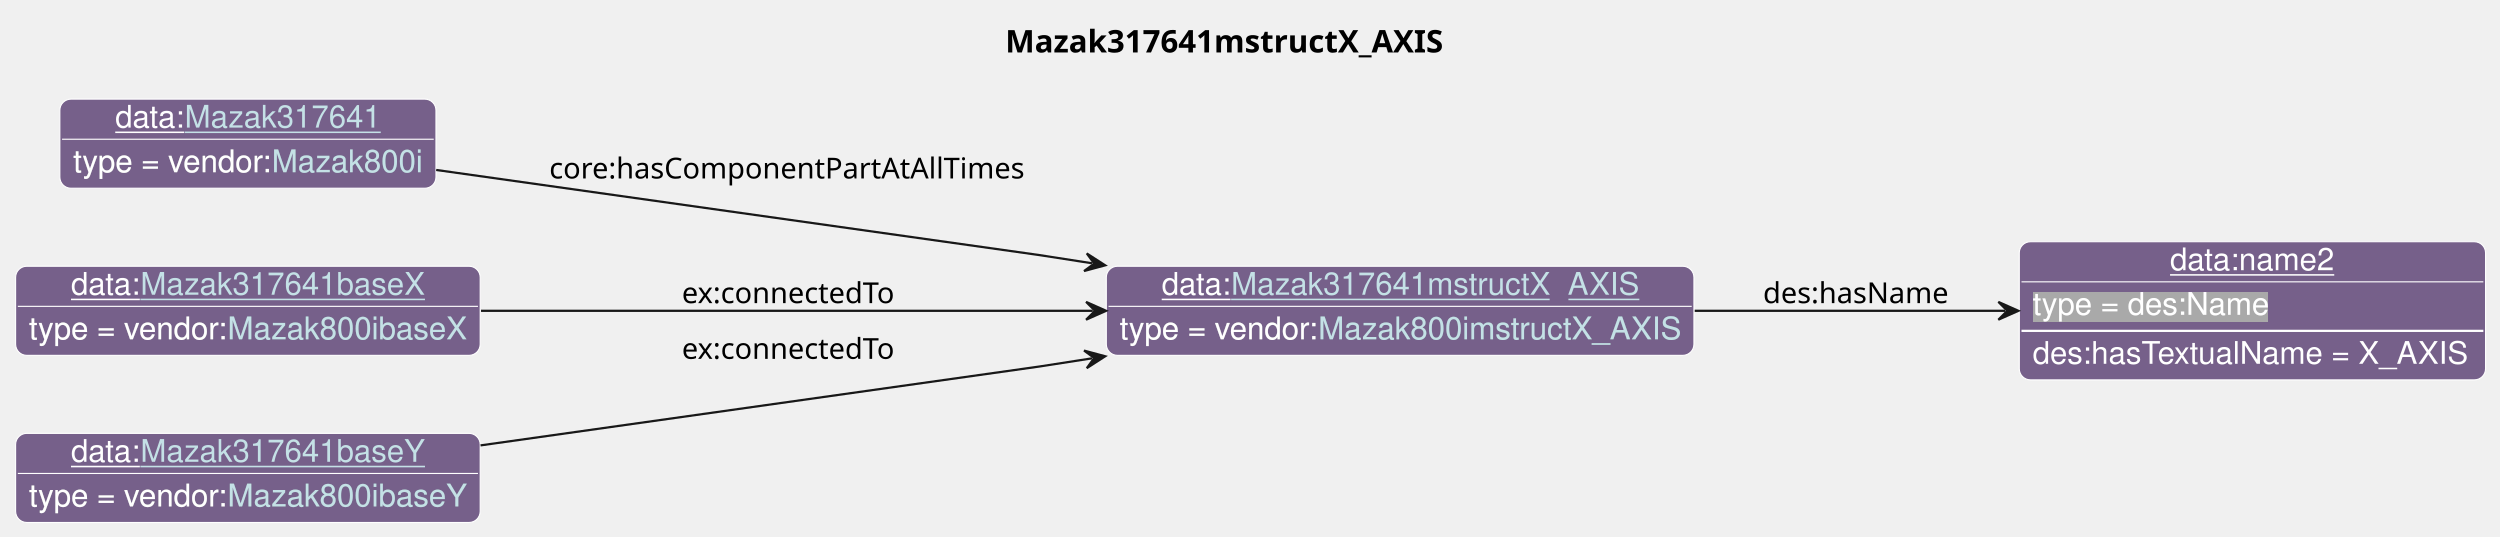
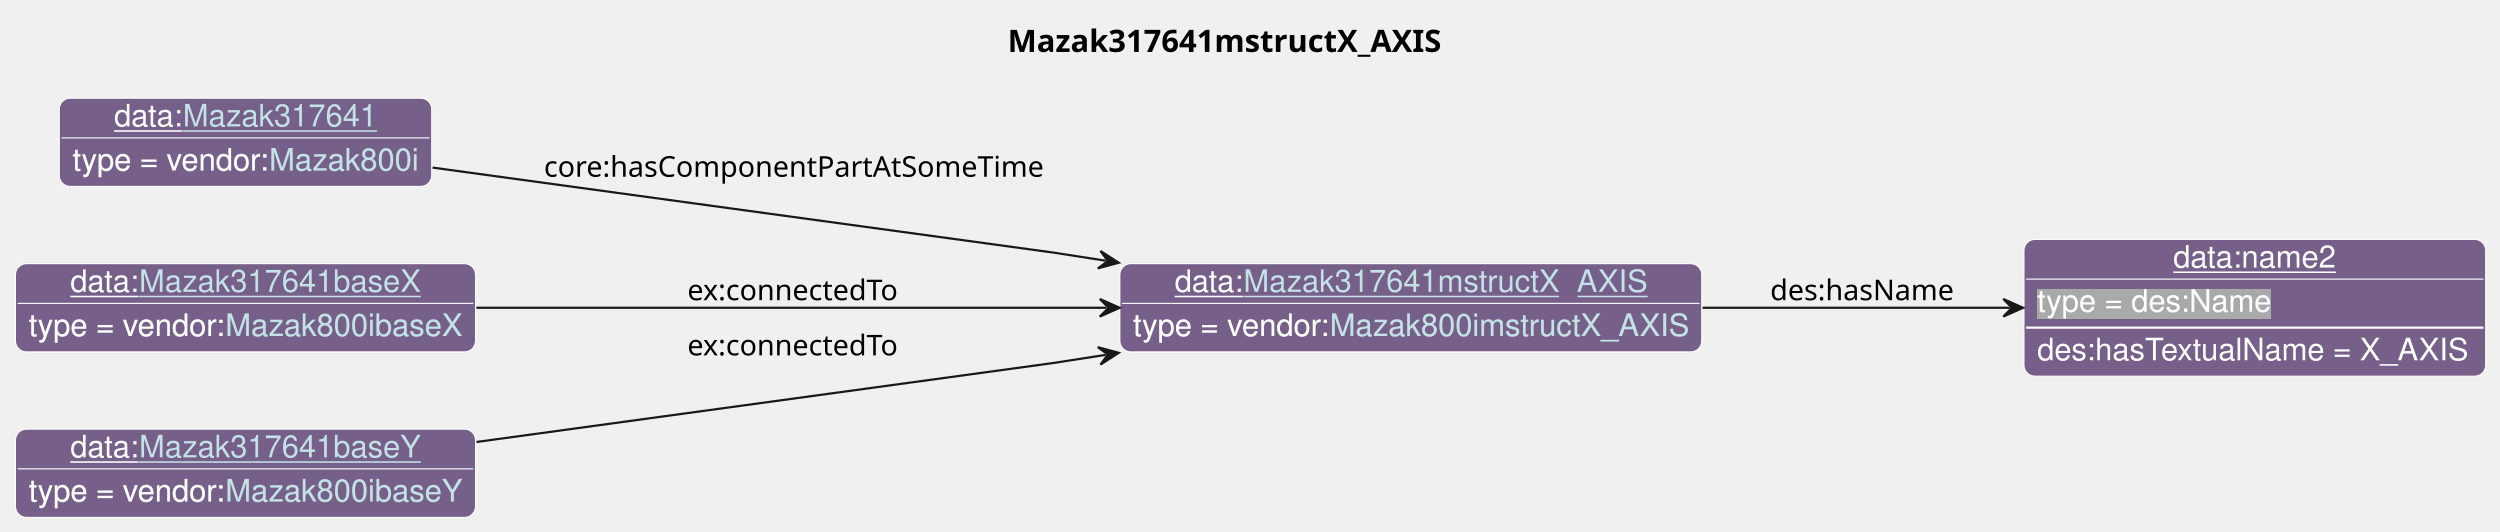
- <svg xmlns="http://www.w3.org/2000/svg" xmlns:xlink="http://www.w3.org/1999/xlink" contentStyleType="text/css" data-diagram-type="CLASS" height="241px" preserveAspectRatio="none" style="width:1122px;height:241px;background:#FFFFFF;" version="1.1" viewBox="0 0 1122 241" width="1122px" zoomAndPan="magnify">
+ <svg xmlns="http://www.w3.org/2000/svg" xmlns:xlink="http://www.w3.org/1999/xlink" contentStyleType="text/css" data-diagram-type="CLASS" height="241px" preserveAspectRatio="none" style="width:1133px;height:241px;background:#FFFFFF;" version="1.1" viewBox="0 0 1133 241" width="1133px" zoomAndPan="magnify">
  <defs>
-     <filter height="1" id="bpr55jva1ii1q0" width="1" x="0" y="0">
+     <filter height="1" id="bieiw0d010k0u0" width="1" x="0" y="0">
      <feFlood flood-color="#76608A" result="flood" />
      <feComposite in="SourceGraphic" in2="flood" operator="over" />
    </filter>
-     <filter height="1" id="bpr55jva1ii1q1" width="1" x="0" y="0">
+     <filter height="1" id="bieiw0d010k0u1" width="1" x="0" y="0">
      <feFlood flood-color="#A9A9A9" result="flood" />
      <feComposite in="SourceGraphic" in2="flood" operator="over" />
    </filter>
  </defs>
  <g>
    <g class="title" data-source-line="13">
-       <text fill="#000000" font-family="sans-serif" font-size="14" font-weight="bold" lengthAdjust="spacing" textLength="206.185" x="451.168" y="23.535">Mazak317641mstructX_AXIS</text>
+       <text fill="#000000" font-family="sans-serif" font-size="14" font-weight="bold" lengthAdjust="spacing" textLength="206.185" x="456.668" y="23.535">Mazak317641mstructX_AXIS</text>
    </g>
    <g class="entity" data-entity="o0" data-source-line="131" data-uid="ent0002" id="entity_o0">
-       <rect fill="#76608A" height="40" rx="5" ry="5" style="stroke:#FFFFFF;stroke-width:0.5;" width="263.733" x="496.51" y="119.488" />
-       <text fill="#FFFFFF" font-family="Helvetica" font-size="14" lengthAdjust="spacing" text-decoration="underline" textLength="31.138" x="521.374" y="132.269">data:</text>
+       <rect fill="#76608A" height="40" rx="5" ry="5" style="stroke:#FFFFFF;stroke-width:0.5;" width="263.733" x="507.51" y="119.488" />
+       <text fill="#FFFFFF" font-family="Helvetica" font-size="14" lengthAdjust="spacing" text-decoration="underline" textLength="31.138" x="532.374" y="132.269">data:</text>
      <a href="./Mazak317641mstructX_AXIS.html" target="_top" title="./Mazak317641mstructX_AXIS.html" xlink:actuate="onRequest" xlink:href="./Mazak317641mstructX_AXIS.html" xlink:show="new" xlink:title="./Mazak317641mstructX_AXIS.html" xlink:type="simple">
-         <text fill="#C4E1E6" font-family="Helvetica" font-size="14" lengthAdjust="spacing" text-decoration="underline" textLength="182.868" x="552.511" y="132.269">Mazak317641mstructX_AXIS</text>
+         <text fill="#C4E1E6" font-family="Helvetica" font-size="14" lengthAdjust="spacing" text-decoration="underline" textLength="182.868" x="563.511" y="132.269">Mazak317641mstructX_AXIS</text>
      </a>
-       <line style="stroke:#FFFFFF;stroke-width:0.5;" x1="497.51" x2="759.243" y1="137.488" y2="137.488" />
-       <text fill="#FFFFFF" filter="url(#bpr55jva1ii1q0)" font-family="Helvetica" font-size="14" lengthAdjust="spacing" textLength="89.113" x="502.51" y="152.269">type = vendor:</text>
+       <line style="stroke:#FFFFFF;stroke-width:0.5;" x1="508.51" x2="770.243" y1="137.488" y2="137.488" />
+       <text fill="#FFFFFF" filter="url(#bieiw0d010k0u0)" font-family="Helvetica" font-size="14" lengthAdjust="spacing" textLength="89.113" x="513.51" y="152.269">type = vendor:</text>
      <a href="../Mazak.html#Mazak800imstructX_AXIS" target="_top" title="../Mazak.html#Mazak800imstructX_AXIS" xlink:actuate="onRequest" xlink:href="../Mazak.html#Mazak800imstructX_AXIS" xlink:show="new" xlink:title="../Mazak.html#Mazak800imstructX_AXIS" xlink:type="simple">
-         <text fill="#C4E1E6" filter="url(#bpr55jva1ii1q0)" font-family="Helvetica" font-size="14" lengthAdjust="spacing" textLength="162.62" x="591.623" y="152.269">Mazak800imstructX_AXIS</text>
-         <line style="stroke:#76608A;stroke-width:0.5;" x1="591.623" x2="754.243" y1="153.269" y2="153.269" />
+         <text fill="#C4E1E6" filter="url(#bieiw0d010k0u0)" font-family="Helvetica" font-size="14" lengthAdjust="spacing" textLength="162.62" x="602.623" y="152.269">Mazak800imstructX_AXIS</text>
+         <line style="stroke:#76608A;stroke-width:0.5;" x1="602.623" x2="765.243" y1="153.269" y2="153.269" />
      </a>
    </g>
    <g class="entity" data-entity="o1" data-source-line="131" data-uid="ent0003" id="entity_o1">
-       <rect fill="#76608A" height="62" rx="5" ry="5" style="stroke:#FFFFFF;stroke-width:0.5;" width="209.272" x="906.25" y="108.488" />
-       <text fill="#FFFFFF" font-family="Helvetica" font-size="14" lengthAdjust="spacing" text-decoration="underline" textLength="73.944" x="973.914" y="121.269">data:name2</text>
-       <line style="stroke:#FFFFFF;stroke-width:0.5;" x1="907.25" x2="1114.522" y1="126.488" y2="126.488" />
-       <text fill="#FFFFFF" filter="url(#bpr55jva1ii1q1)" font-family="Helvetica" font-size="14" lengthAdjust="spacing" textLength="106.224" x="912.25" y="141.269">type = des:Name</text>
-       <line style="stroke:#FFFFFF;stroke-width:1;" x1="907.25" x2="1114.522" y1="148.488" y2="148.488" />
-       <text fill="#FFFFFF" font-family="Helvetica" font-size="14" lengthAdjust="spacing" textLength="197.272" x="912.25" y="163.269">des:hasTextualName = X_AXIS</text>
+       <rect fill="#76608A" height="62" rx="5" ry="5" style="stroke:#FFFFFF;stroke-width:0.5;" width="209.272" x="917.25" y="108.488" />
+       <text fill="#FFFFFF" font-family="Helvetica" font-size="14" lengthAdjust="spacing" text-decoration="underline" textLength="73.944" x="984.914" y="121.269">data:name2</text>
+       <line style="stroke:#FFFFFF;stroke-width:0.5;" x1="918.25" x2="1125.522" y1="126.488" y2="126.488" />
+       <text fill="#FFFFFF" filter="url(#bieiw0d010k0u1)" font-family="Helvetica" font-size="14" lengthAdjust="spacing" textLength="106.224" x="923.25" y="141.269">type = des:Name</text>
+       <line style="stroke:#FFFFFF;stroke-width:1;" x1="918.25" x2="1125.522" y1="148.488" y2="148.488" />
+       <text fill="#FFFFFF" font-family="Helvetica" font-size="14" lengthAdjust="spacing" textLength="197.272" x="923.25" y="163.269">des:hasTextualName = X_AXIS</text>
    </g>
    <g class="entity" data-entity="o2" data-source-line="131" data-uid="ent0004" id="entity_o2">
      <rect fill="#76608A" height="40" rx="5" ry="5" style="stroke:#FFFFFF;stroke-width:0.5;" width="168.816" x="26.85" y="44.488" />
      <text fill="#FFFFFF" font-family="Helvetica" font-size="14" lengthAdjust="spacing" text-decoration="underline" textLength="31.138" x="51.714" y="57.269">data:</text>
      <a href="./Mazak317641.html" target="_top" title="./Mazak317641.html" xlink:actuate="onRequest" xlink:href="./Mazak317641.html" xlink:show="new" xlink:title="./Mazak317641.html" xlink:type="simple">
        <text fill="#C4E1E6" font-family="Helvetica" font-size="14" lengthAdjust="spacing" text-decoration="underline" textLength="87.951" x="82.852" y="57.269">Mazak317641</text>
      </a>
      <line style="stroke:#FFFFFF;stroke-width:0.5;" x1="27.85" x2="194.666" y1="62.488" y2="62.488" />
-       <text fill="#FFFFFF" filter="url(#bpr55jva1ii1q0)" font-family="Helvetica" font-size="14" lengthAdjust="spacing" textLength="89.113" x="32.85" y="77.269">type = vendor:</text>
+       <text fill="#FFFFFF" filter="url(#bieiw0d010k0u0)" font-family="Helvetica" font-size="14" lengthAdjust="spacing" textLength="89.113" x="32.85" y="77.269">type = vendor:</text>
      <a href="../Mazak.html#Mazak800i" target="_top" title="../Mazak.html#Mazak800i" xlink:actuate="onRequest" xlink:href="../Mazak.html#Mazak800i" xlink:show="new" xlink:title="../Mazak.html#Mazak800i" xlink:type="simple">
-         <text fill="#C4E1E6" filter="url(#bpr55jva1ii1q0)" font-family="Helvetica" font-size="14" lengthAdjust="spacing" textLength="67.703" x="121.963" y="77.269">Mazak800i</text>
+         <text fill="#C4E1E6" filter="url(#bieiw0d010k0u0)" font-family="Helvetica" font-size="14" lengthAdjust="spacing" textLength="67.703" x="121.963" y="77.269">Mazak800i</text>
        <line style="stroke:#76608A;stroke-width:0.5;" x1="121.963" x2="189.666" y1="78.269" y2="78.269" />
      </a>
    </g>
    <g class="entity" data-entity="o3" data-source-line="131" data-uid="ent0005" id="entity_o3">
      <rect fill="#76608A" height="40" rx="5" ry="5" style="stroke:#FFFFFF;stroke-width:0.5;" width="208.513" x="7" y="119.488" />
      <text fill="#FFFFFF" font-family="Helvetica" font-size="14" lengthAdjust="spacing" text-decoration="underline" textLength="31.138" x="31.864" y="132.269">data:</text>
      <a href="./Mazak317641baseX.html" target="_top" title="./Mazak317641baseX.html" xlink:actuate="onRequest" xlink:href="./Mazak317641baseX.html" xlink:show="new" xlink:title="./Mazak317641baseX.html" xlink:type="simple">
        <text fill="#C4E1E6" font-family="Helvetica" font-size="14" lengthAdjust="spacing" text-decoration="underline" textLength="127.647" x="63.002" y="132.269">Mazak317641baseX</text>
      </a>
      <line style="stroke:#FFFFFF;stroke-width:0.5;" x1="8" x2="214.513" y1="137.488" y2="137.488" />
-       <text fill="#FFFFFF" filter="url(#bpr55jva1ii1q0)" font-family="Helvetica" font-size="14" lengthAdjust="spacing" textLength="89.113" x="13" y="152.269">type = vendor:</text>
+       <text fill="#FFFFFF" filter="url(#bieiw0d010k0u0)" font-family="Helvetica" font-size="14" lengthAdjust="spacing" textLength="89.113" x="13" y="152.269">type = vendor:</text>
      <a href="../Mazak.html#Mazak800ibaseX" target="_top" title="../Mazak.html#Mazak800ibaseX" xlink:actuate="onRequest" xlink:href="../Mazak.html#Mazak800ibaseX" xlink:show="new" xlink:title="../Mazak.html#Mazak800ibaseX" xlink:type="simple">
-         <text fill="#C4E1E6" filter="url(#bpr55jva1ii1q0)" font-family="Helvetica" font-size="14" lengthAdjust="spacing" textLength="107.399" x="102.113" y="152.269">Mazak800ibaseX</text>
+         <text fill="#C4E1E6" filter="url(#bieiw0d010k0u0)" font-family="Helvetica" font-size="14" lengthAdjust="spacing" textLength="107.399" x="102.113" y="152.269">Mazak800ibaseX</text>
        <line style="stroke:#76608A;stroke-width:0.5;" x1="102.113" x2="209.513" y1="153.269" y2="153.269" />
      </a>
    </g>
    <g class="entity" data-entity="o4" data-source-line="131" data-uid="ent0006" id="entity_o4">
      <rect fill="#76608A" height="40" rx="5" ry="5" style="stroke:#FFFFFF;stroke-width:0.5;" width="208.513" x="7" y="194.488" />
      <text fill="#FFFFFF" font-family="Helvetica" font-size="14" lengthAdjust="spacing" text-decoration="underline" textLength="31.138" x="31.864" y="207.269">data:</text>
      <a href="./Mazak317641baseY.html" target="_top" title="./Mazak317641baseY.html" xlink:actuate="onRequest" xlink:href="./Mazak317641baseY.html" xlink:show="new" xlink:title="./Mazak317641baseY.html" xlink:type="simple">
        <text fill="#C4E1E6" font-family="Helvetica" font-size="14" lengthAdjust="spacing" text-decoration="underline" textLength="127.647" x="63.002" y="207.269">Mazak317641baseY</text>
      </a>
      <line style="stroke:#FFFFFF;stroke-width:0.5;" x1="8" x2="214.513" y1="212.488" y2="212.488" />
-       <text fill="#FFFFFF" filter="url(#bpr55jva1ii1q0)" font-family="Helvetica" font-size="14" lengthAdjust="spacing" textLength="89.113" x="13" y="227.269">type = vendor:</text>
+       <text fill="#FFFFFF" filter="url(#bieiw0d010k0u0)" font-family="Helvetica" font-size="14" lengthAdjust="spacing" textLength="89.113" x="13" y="227.269">type = vendor:</text>
      <a href="../Mazak.html#Mazak800ibaseY" target="_top" title="../Mazak.html#Mazak800ibaseY" xlink:actuate="onRequest" xlink:href="../Mazak.html#Mazak800ibaseY" xlink:show="new" xlink:title="../Mazak.html#Mazak800ibaseY" xlink:type="simple">
-         <text fill="#C4E1E6" filter="url(#bpr55jva1ii1q0)" font-family="Helvetica" font-size="14" lengthAdjust="spacing" textLength="107.399" x="102.113" y="227.269">Mazak800ibaseY</text>
+         <text fill="#C4E1E6" filter="url(#bieiw0d010k0u0)" font-family="Helvetica" font-size="14" lengthAdjust="spacing" textLength="107.399" x="102.113" y="227.269">Mazak800ibaseY</text>
        <line style="stroke:#76608A;stroke-width:0.5;" x1="102.113" x2="209.513" y1="228.269" y2="228.269" />
      </a>
    </g>
    <g class="link" data-entity-1="o0" data-entity-2="o1" data-source-line="195" data-uid="lnk7" id="link_o0_o1">
-       <path codeLine="195" d="M760.59,139.488 C808.08,139.488 855.02,139.488 899.86,139.488" fill="none" id="o0-to-o1" style="stroke:#181818;stroke-width:1;" />
-       <polygon fill="#181818" points="905.86,139.488,896.86,135.488,900.86,139.488,896.86,143.488,905.86,139.488" style="stroke:#181818;stroke-width:1;" />
-       <text fill="#000000" font-family="sans-serif" font-size="13" lengthAdjust="spacing" textLength="84.202" x="791.25" y="136.057">des:hasName</text>
+       <path codeLine="195" d="M771.59,139.488 C819.08,139.488 866.02,139.488 910.86,139.488" fill="none" id="o0-to-o1" style="stroke:#181818;stroke-width:1;" />
+       <polygon fill="#181818" points="916.86,139.488,907.86,135.488,911.86,139.488,907.86,143.488,916.86,139.488" style="stroke:#181818;stroke-width:1;" />
+       <text fill="#000000" font-family="sans-serif" font-size="13" lengthAdjust="spacing" textLength="84.202" x="802.25" y="136.057">des:hasName</text>
    </g>
    <g class="link" data-entity-1="o2" data-entity-2="o0" data-source-line="195" data-uid="lnk8" id="link_o2_o0">
-       <path codeLine="195" d="M195.76,76.278 C300.5,91.058 466.51,114.488 466.51,114.488 C466.51,114.488 472.611,115.436 490.091,118.156" fill="none" id="o2-to-o0" style="stroke:#181818;stroke-width:1;" />
-       <polygon fill="#181818" points="496.02,119.078,487.742,113.742,491.079,118.309,486.512,121.647,496.02,119.078" style="stroke:#181818;stroke-width:1;" />
-       <text fill="#000000" font-family="sans-serif" font-size="13" lengthAdjust="spacing" textLength="219.565" x="246.51" y="80.107">core:hasComponentPartAtAllTimes</text>
+       <path codeLine="195" d="M196.05,75.958 C303.89,90.718 477.51,114.488 477.51,114.488 C477.51,114.488 483.611,115.436 501.091,118.156" fill="none" id="o2-to-o0" style="stroke:#181818;stroke-width:1;" />
+       <polygon fill="#181818" points="507.02,119.078,498.742,113.742,502.079,118.309,497.512,121.647,507.02,119.078" style="stroke:#181818;stroke-width:1;" />
+       <text fill="#000000" font-family="sans-serif" font-size="13" lengthAdjust="spacing" textLength="230.82" x="246.51" y="80.107">core:hasComponentPartAtSomeTime</text>
    </g>
    <g class="link" data-entity-1="o3" data-entity-2="o0" data-source-line="195" data-uid="lnk9" id="link_o3_o0">
-       <path codeLine="195" d="M215.88,139.488 C296.67,139.488 403.39,139.488 490.43,139.488" fill="none" id="o3-to-o0" style="stroke:#181818;stroke-width:1;" />
-       <polygon fill="#181818" points="496.43,139.488,487.43,135.488,491.43,139.488,487.43,143.488,496.43,139.488" style="stroke:#181818;stroke-width:1;" />
-       <text fill="#000000" font-family="sans-serif" font-size="13" lengthAdjust="spacing" textLength="100.502" x="306.01" y="136.057">ex:connectedTo</text>
+       <path codeLine="195" d="M215.89,139.488 C299.41,139.488 411.36,139.488 501.42,139.488" fill="none" id="o3-to-o0" style="stroke:#181818;stroke-width:1;" />
+       <polygon fill="#181818" points="507.42,139.488,498.42,135.488,502.42,139.488,498.42,143.488,507.42,139.488" style="stroke:#181818;stroke-width:1;" />
+       <text fill="#000000" font-family="sans-serif" font-size="13" lengthAdjust="spacing" textLength="100.502" x="311.51" y="136.057">ex:connectedTo</text>
    </g>
    <g class="link" data-entity-1="o4" data-entity-2="o0" data-source-line="195" data-uid="lnk10" id="link_o4_o0">
-       <path codeLine="195" d="M215.67,199.888 C320.24,185.138 466.51,164.488 466.51,164.488 C466.51,164.488 472.611,163.541 490.091,160.821" fill="none" id="o4-to-o0" style="stroke:#181818;stroke-width:1;" />
-       <polygon fill="#181818" points="496.02,159.898,486.512,157.33,491.079,160.667,487.742,165.234,496.02,159.898" style="stroke:#181818;stroke-width:1;" />
-       <text fill="#000000" font-family="sans-serif" font-size="13" lengthAdjust="spacing" textLength="100.502" x="306.01" y="161.057">ex:connectedTo</text>
+       <path codeLine="195" d="M215.95,200.298 C323.93,185.508 477.51,164.488 477.51,164.488 C477.51,164.488 483.611,163.541 501.091,160.821" fill="none" id="o4-to-o0" style="stroke:#181818;stroke-width:1;" />
+       <polygon fill="#181818" points="507.02,159.898,497.512,157.33,502.079,160.667,498.742,165.234,507.02,159.898" style="stroke:#181818;stroke-width:1;" />
+       <text fill="#000000" font-family="sans-serif" font-size="13" lengthAdjust="spacing" textLength="100.502" x="311.51" y="161.057">ex:connectedTo</text>
    </g>
  </g>
</svg>
